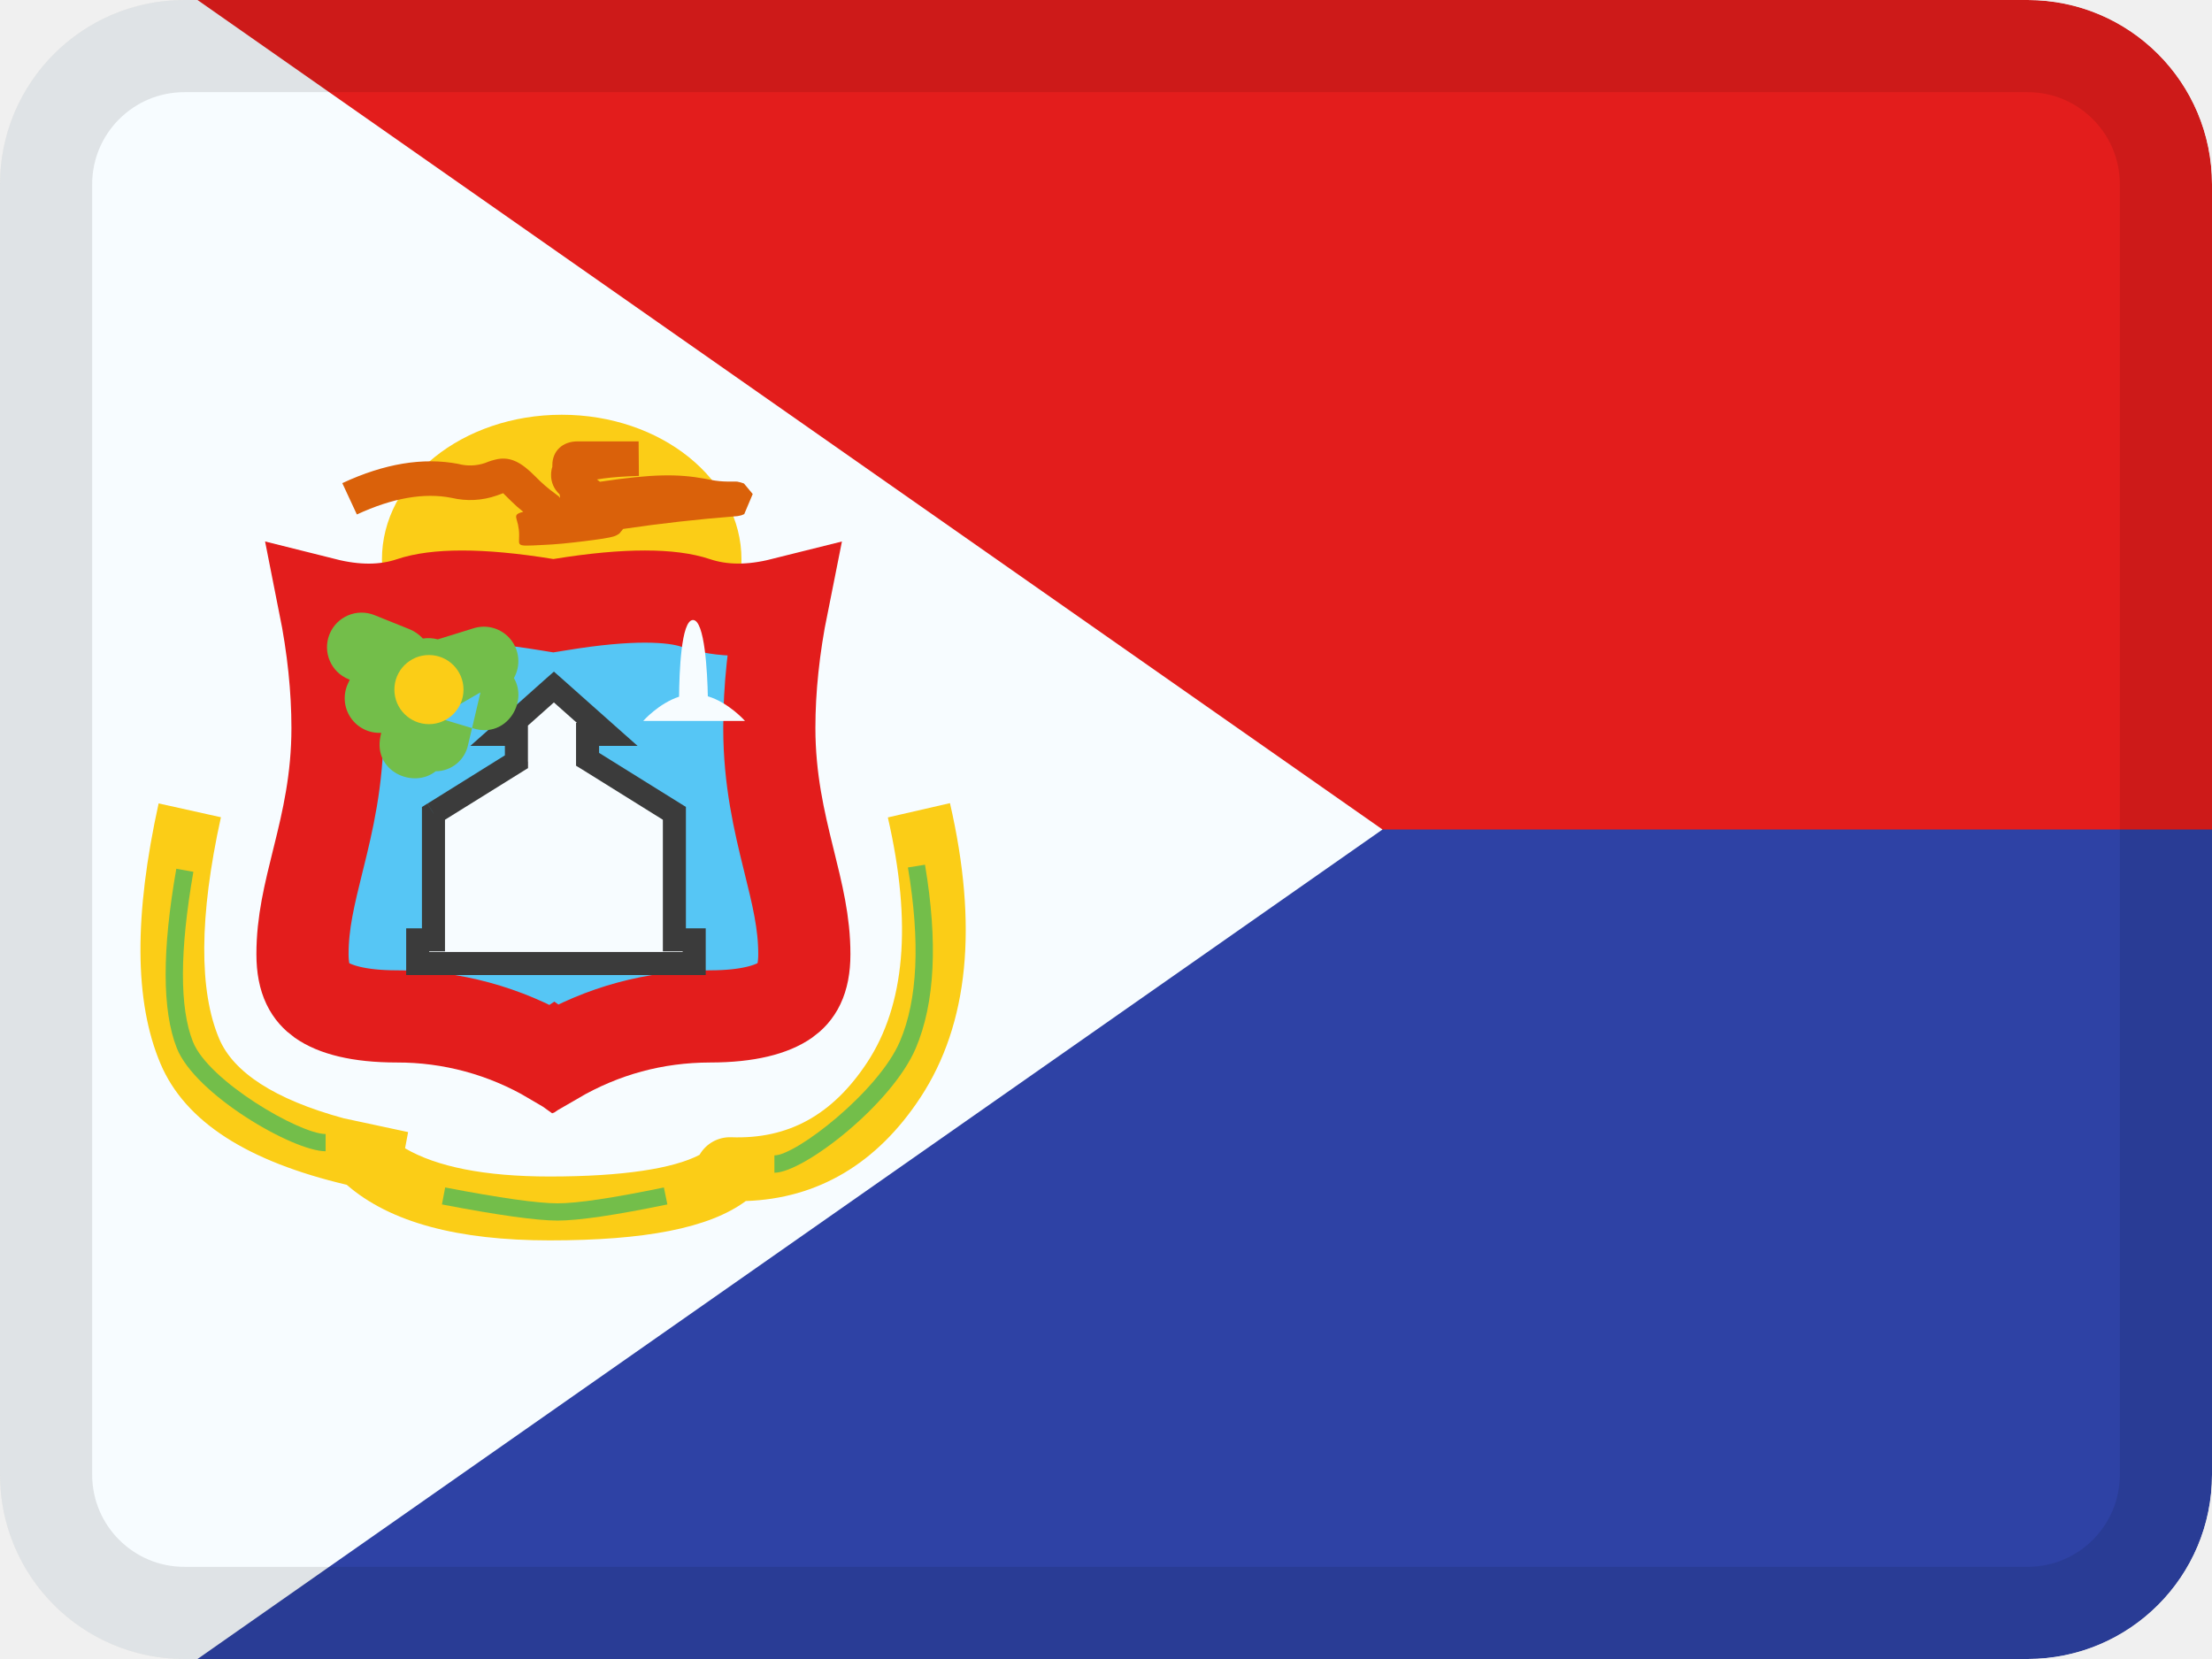
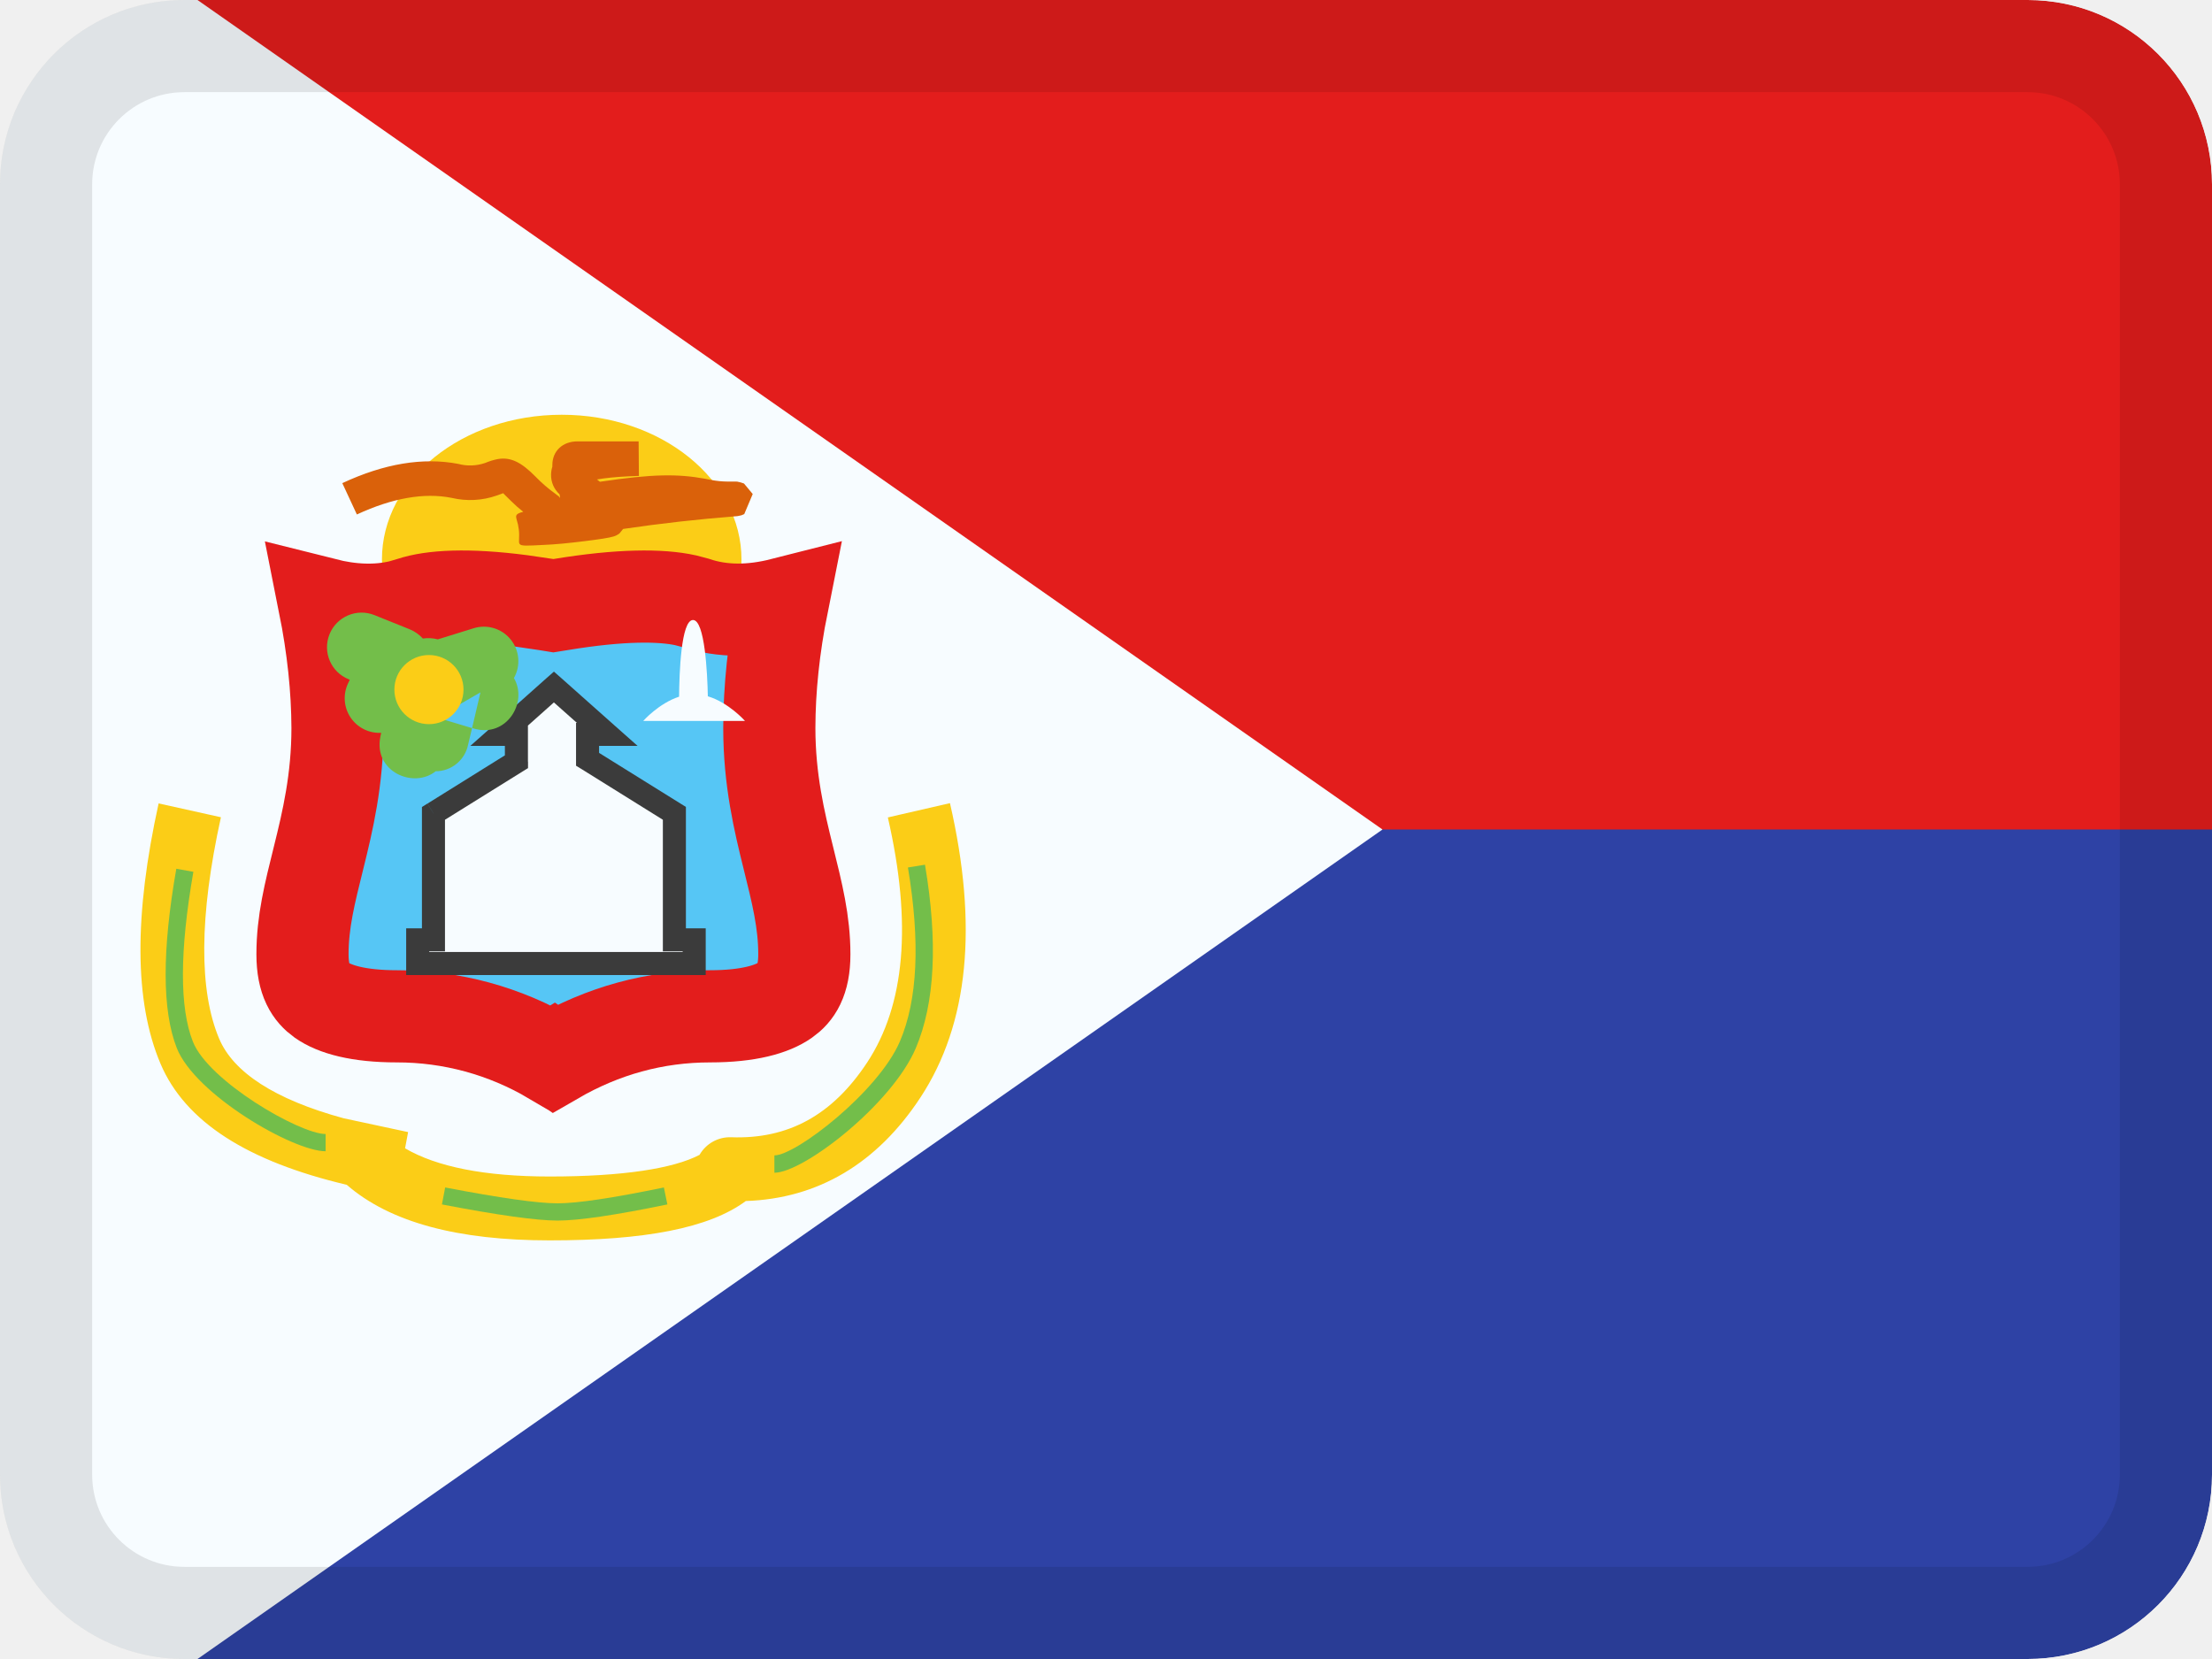
<svg xmlns="http://www.w3.org/2000/svg" fill="none" viewBox="0 0 24 18">
  <g clip-path="url(#a)">
    <mask id="b" width="24" height="18" x="0" y="0" maskUnits="userSpaceOnUse" style="mask-type:luminance">
      <path fill="#fff" d="M0 0h24v18H0z" />
    </mask>
    <g mask="url(#b)">
      <path fill="#E31D1C" fill-rule="evenodd" d="M0 0v18h24V0z" clip-rule="evenodd" />
      <mask id="c" width="24" height="18" x="0" y="0" maskUnits="userSpaceOnUse" style="mask-type:luminance">
        <path fill="#fff" fill-rule="evenodd" d="M0 0v18h24V0z" clip-rule="evenodd" />
      </mask>
      <g mask="url(#c)">
        <path fill="#2E42A5" fill-rule="evenodd" d="M0 9v9h24V9z" clip-rule="evenodd" />
      </g>
      <path fill="#F7FCFF" fill-rule="evenodd" d="M0-1.5v21L15 9z" clip-rule="evenodd" />
      <mask id="d" width="15" height="22" x="0" y="-2" maskUnits="userSpaceOnUse" style="mask-type:luminance">
        <path fill="#fff" fill-rule="evenodd" d="M0-1.5v21L15 9z" clip-rule="evenodd" />
      </mask>
      <g mask="url(#d)">
        <path fill="#FBCD17" fill-rule="evenodd" d="M6.095 7.642c1.077 0 1.95-.704 1.95-1.571 0-.868-.873-1.571-1.95-1.571-1.078 0-1.951.703-1.951 1.57s.873 1.572 1.95 1.572" clip-rule="evenodd" />
        <path fill="#DA610A" fill-rule="evenodd" d="M6.265 4.789c-.159 0-.272.103-.272.257v.017a.3.3 0 0 0-.014.087.28.28 0 0 0 .092.213.2.2 0 0 1 .006.042c-.004-.013-.02-.025-.049-.046a1.6 1.6 0 0 1-.218-.188c-.152-.154-.267-.215-.41-.19a.7.7 0 0 0-.136.042.5.5 0 0 1-.293.01q-.575-.109-1.257.209l.158.34q.581-.269 1.029-.18a.87.87 0 0 0 .49-.026l.072-.026c-.005 0-.002.004.017.022l.063.062q.065.065.134.119c-.088.023-.084.04-.068.097q.012.034.02.094c.011.09-.007.136.009.158.017.024.077.02.266.01q.078-.003.2-.014c.155-.015.331-.037.44-.054.105-.018.133-.024.177-.056l.04-.049a18 18 0 0 1 1.228-.138c.009 0 .009 0 .055-.01l.031-.013q.003 0 0 0l.092-.218-.095-.114a.4.4 0 0 0-.071-.02l-.013-.001h-.092a1 1 0 0 1-.182-.018l-.066-.013c-.293-.053-.564-.053-1.139.033l-.032-.025c.093-.016.205-.027.325-.033l.112-.005h.018l-.003-.375zm-.31 1.086.036-.008.035-.007-.022.004z" clip-rule="evenodd" />
-         <path fill="#56C6F5" stroke="#E31D1C" d="m5.924 6.559.08.013.081-.013c.74-.121 1.206-.103 1.46-.018.298.1.616.093.944.011q-.142.707-.142 1.347c0 .561.109 1.015.204 1.402l.006.024c.095.384.17.684.17 1.028 0 .29-.093.418-.204.497-.143.1-.401.178-.82.178q-.902.002-1.684.457l-.014-.01-.015.01a3.3 3.3 0 0 0-1.685-.457c-.417 0-.676-.077-.819-.178-.11-.079-.204-.207-.204-.497 0-.344.075-.644.17-1.028l.006-.024c.096-.387.204-.84.204-1.402q0-.64-.141-1.347c.327.082.645.09.943-.01.254-.086.72-.104 1.46.017Z" />
+         <path fill="#56C6F5" stroke="#E31D1C" d="M6.085 6.559c.648-.107 1.085-.105 1.354-.046l.106.028c.298.1.617.093.944.01q-.141.706-.142 1.348c0 .561.109 1.015.205 1.402.098.395.175.701.175 1.053 0 .289-.093.417-.205.496-.142.1-.4.177-.818.177-.6 0-1.163.157-1.683.458l-.016-.011-.018.011a3.3 3.3 0 0 0-1.681-.458c-.418 0-.677-.076-.82-.177-.11-.079-.204-.207-.204-.496 0-.352.078-.658.176-1.053.096-.387.204-.84.204-1.402q-.002-.64-.143-1.347c.286.072.567.087.833.022l.112-.033c.222-.074.607-.098 1.195-.021l.265.039.08.013z" />
        <path fill="#F7FCFF" fill-rule="evenodd" d="m6.589 7.968-.579-.514-.578.514h.171v.297l-.9.56v1.372h-.171v.257h3v-.257h-.215V8.825l-.942-.587v-.27z" clip-rule="evenodd" />
        <path fill="#3B3B3B" d="m6.01 7.454.083-.094-.083-.073-.083.073zm.579.514v.125h.329l-.246-.218zm-1.157 0-.083-.093-.246.218h.329zm.171 0h.125v-.125h-.125zm0 .297.066.106.06-.037v-.07zm-.9.56-.066-.106-.059.037v.07zm0 1.372v.125h.125v-.125zm-.171 0v-.125h-.125v.125zm0 .257h-.125v.125h.125zm3 0v.125h.125v-.125zm0-.257h.125v-.125h-.125zm-.215 0h-.125v.125h.125zm0-1.372h.125v-.07l-.058-.036zm-.942-.587H6.25v.07l.059.036zm0-.27v-.125H6.25v.125zm-.448-.42.579.514.166-.187-.579-.515zm-.412.514.578-.515-.166-.187-.578.515zm.088-.219h-.171v.25h.171zm-.125.125v.297h.25v-.297zm.06.19-.9.561.131.212.9-.56zm-.96.667v1.372h.25V8.825zm.125 1.247h-.171v.25h.171zm-.296.125v.257h.25v-.257zm.125.382h.171v-.25h-.171zm.171 0h2.614v-.25H4.703zm2.614 0h.215v-.25h-.215zm.34-.125v-.257h-.25v.257zm-.125-.382h-.215v.25h.215zm-.09.125V8.825h-.25v1.372zm-.058-1.478-.943-.587-.132.212.942.587zM6.5 8.238v-.27h-.25v.27zm.089-.395h-.214v.25h.214z" />
        <path fill="#FBCD17" d="M5.964 12.765c.796 0 1.344-.087 1.626-.235a.38.38 0 0 1 .341-.191c.62.023 1.1-.239 1.478-.812.408-.62.49-1.501.224-2.658l.674-.155c.305 1.325.205 2.394-.32 3.193-.47.716-1.112 1.098-1.895 1.124-.4.296-1.101.427-2.128.427-.993 0-1.73-.193-2.202-.603-1.072-.253-1.753-.681-2.021-1.315-.286-.676-.286-1.614-.02-2.823l.676.15c-.238 1.08-.238 1.885-.019 2.403.153.362.598.658 1.35.863l.7.15-.033.176c.341.2.863.306 1.57.306" />
        <path fill="#73BE4A" fill-rule="evenodd" d="M3.575 6.882a.375.375 0 0 0 .208.488l.012.005-.018.038a.376.376 0 0 0 .359.538l-.009.042c-.077.379.36.568.6.375a.36.36 0 0 0 .352-.289l.043-.18.017.005c.354.107.593-.283.437-.547a.374.374 0 0 0-.439-.54l-.387.12a.4.4 0 0 0-.162-.009.4.4 0 0 0-.142-.1l-.383-.154a.375.375 0 0 0-.488.208M5.122 7.9l.091-.388-.473.273z" clip-rule="evenodd" />
        <path fill="#FBCD17" fill-rule="evenodd" d="M4.654 7.857a.375.375 0 1 0 0-.75.375.375 0 0 0 0 .75" clip-rule="evenodd" />
        <path fill="#F7FCFF" fill-rule="evenodd" d="M7.68 7.555c-.005-.252-.033-.828-.161-.828-.13 0-.149.583-.151.832-.222.073-.389.263-.389.263h1.104s-.174-.198-.402-.267" clip-rule="evenodd" />
        <path fill="#73BE4A" d="m1.913 9.426.185.033q-.224 1.29-.005 1.843c.168.428 1.16 1.002 1.44 1.002v.187c-.353 0-1.416-.615-1.615-1.12q-.239-.61-.005-1.945m8.123-.044-.185.03q.202 1.21-.087 1.887c-.232.544-1.127 1.237-1.362 1.237v.188c.316 0 1.275-.742 1.534-1.351q.312-.734.1-1.991m-5.241 3.686.035-.184q.898.172 1.22.172.32 0 1.153-.172l.038.184q-.848.175-1.191.175t-1.255-.175" />
      </g>
    </g>
  </g>
  <rect width="23" height="17" x=".5" y=".5" stroke="#000" stroke-opacity=".1" rx="1.5" />
  <defs>
    <clipPath id="a">
      <rect width="24" height="18" fill="#fff" rx="2" />
    </clipPath>
  </defs>
</svg>
